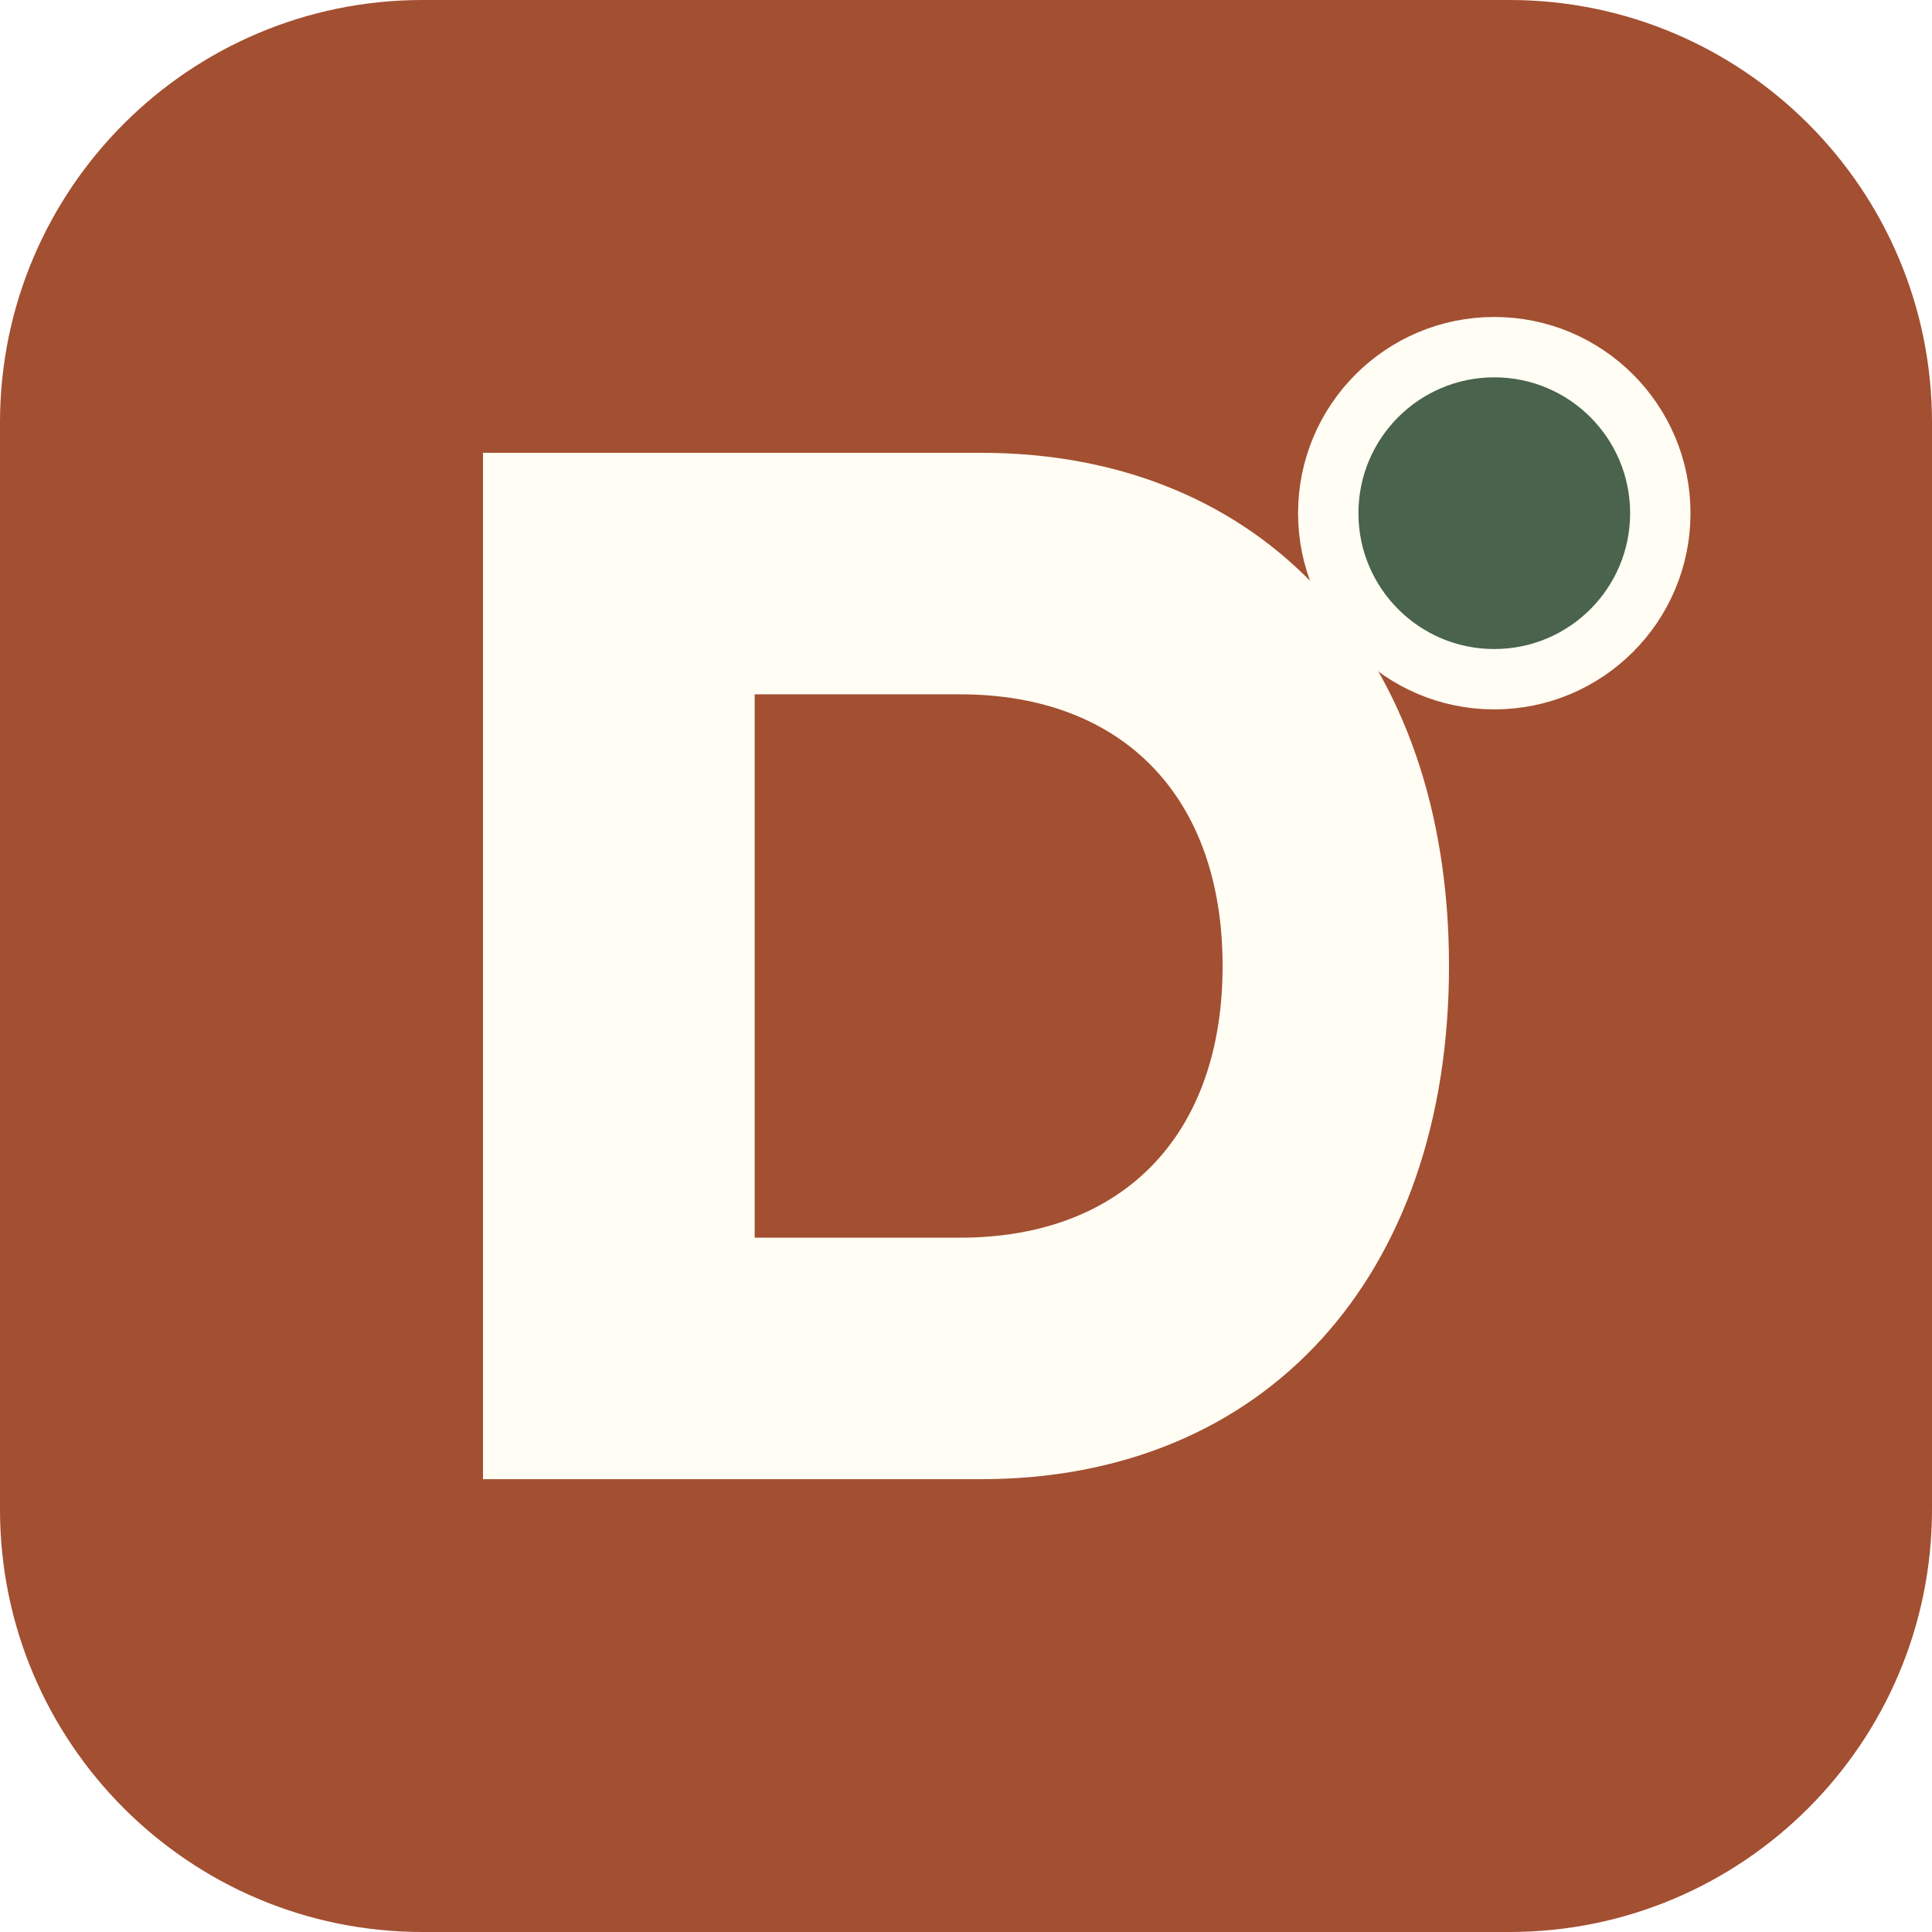
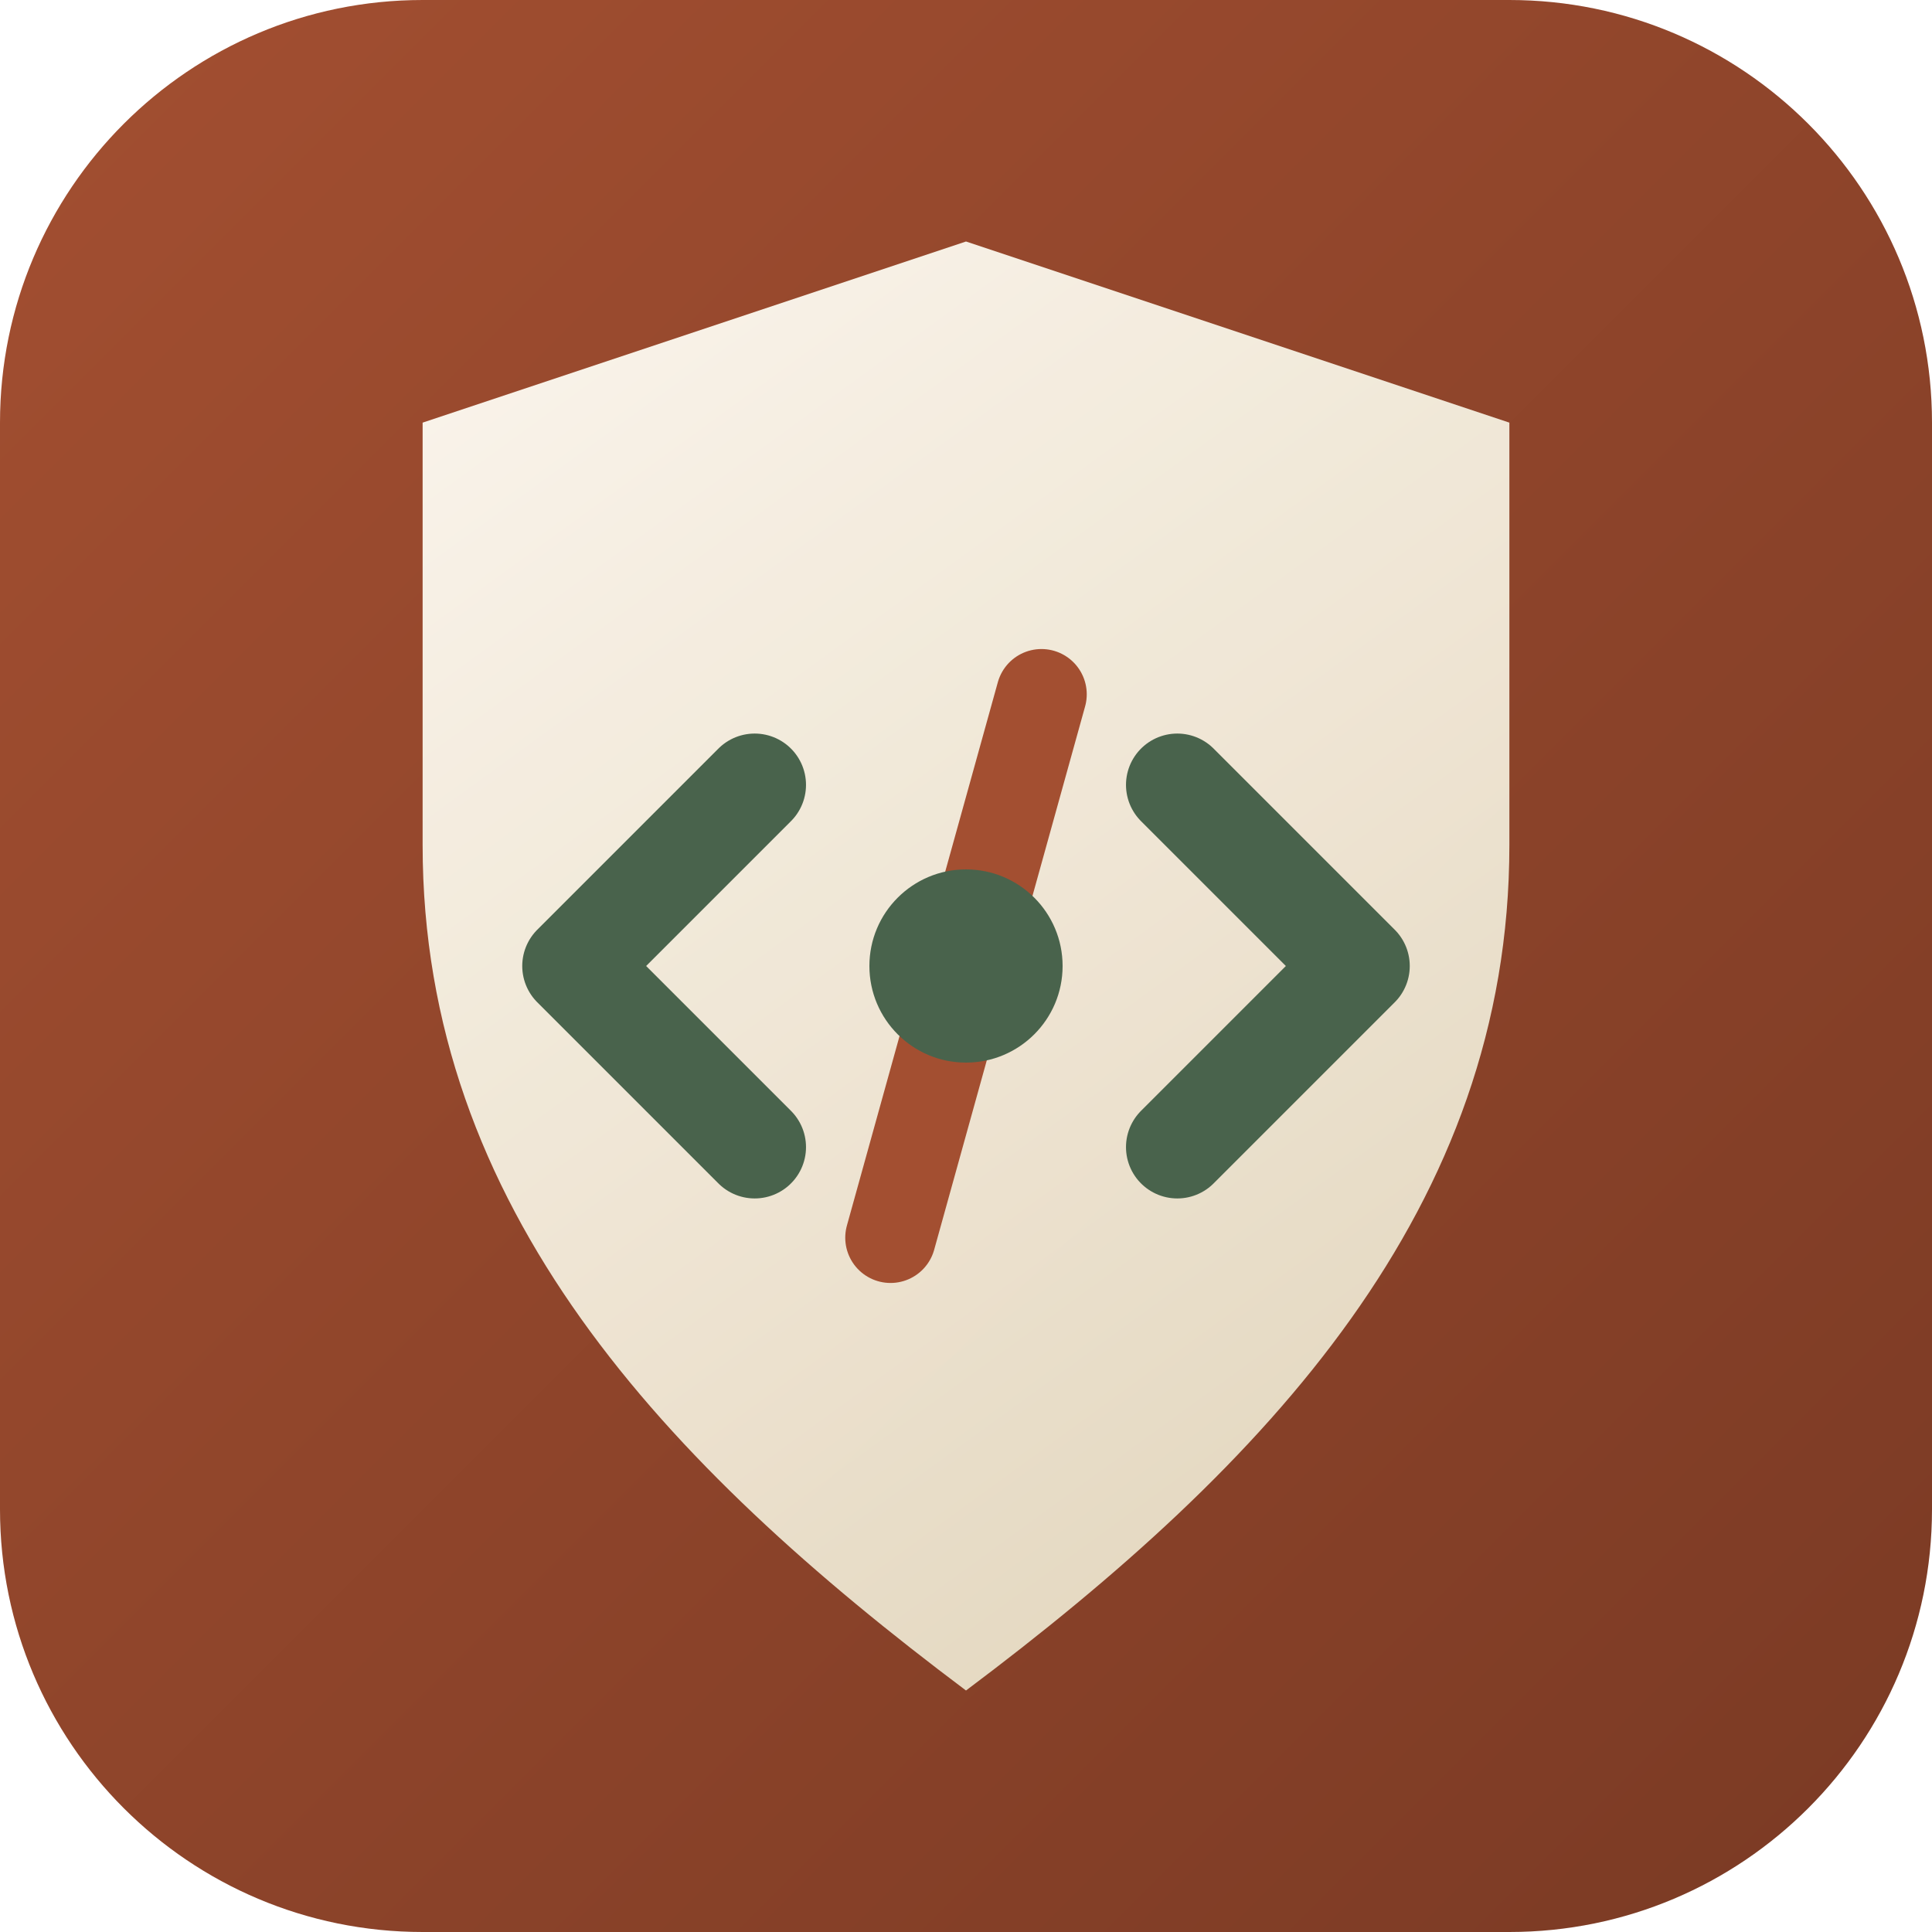
<svg xmlns="http://www.w3.org/2000/svg" viewBox="0 0 64 64">
-   <rect width="64" height="64" rx="14" fill="#a34f31" />
-   <path d="M16 15h16.5c9.4 0 15.5 6.7 15.5 17s-6.1 17-15.5 17H16Zm9 8v18h6.8c5.4 0 8.7-3.4 8.7-9s-3.3-9-8.7-9Z" fill="#fffdf4" />
-   <circle cx="49.5" cy="17" r="5.5" fill="#49634c" stroke="#fffdf4" stroke-width="2" />
+   <defs>
+     <linearGradient id="bg" x1="0" y1="0" x2="64" y2="64" gradientUnits="userSpaceOnUse">
+       <stop offset="0" stop-color="#a34f31" />
+       <stop offset="1" stop-color="#7a3a24" />
+     </linearGradient>
+     <linearGradient id="shield" x1="16" y1="10" x2="48" y2="54" gradientUnits="userSpaceOnUse">
+       <stop offset="0" stop-color="#fffdf4" />
+       <stop offset="1" stop-color="#e7ddc4" />
+     </linearGradient>
+   </defs>
+   <rect width="64" height="64" rx="14" fill="url(#bg)" />
+   <path d="M32 8 50 14v14c0 12-8 20.5-18 28C22 48.5 14 40 14 28V14Z" fill="url(#shield)" opacity="0.95" />
+   <path d="M25 26 19 32l6 6M39 26l6 6-6 6" fill="none" stroke="#49634c" stroke-width="3.4" stroke-linecap="round" stroke-linejoin="round" />
+   <path d="M34.5 23 29.5 41" stroke="#a34f31" stroke-width="3" stroke-linecap="round" />
+   <circle cx="32" cy="32" r="3.2" fill="#49634c">
+     <animate attributeName="opacity" values="1;0.35;1" dur="2.4s" repeatCount="indefinite" />
+   </circle>
</svg>
